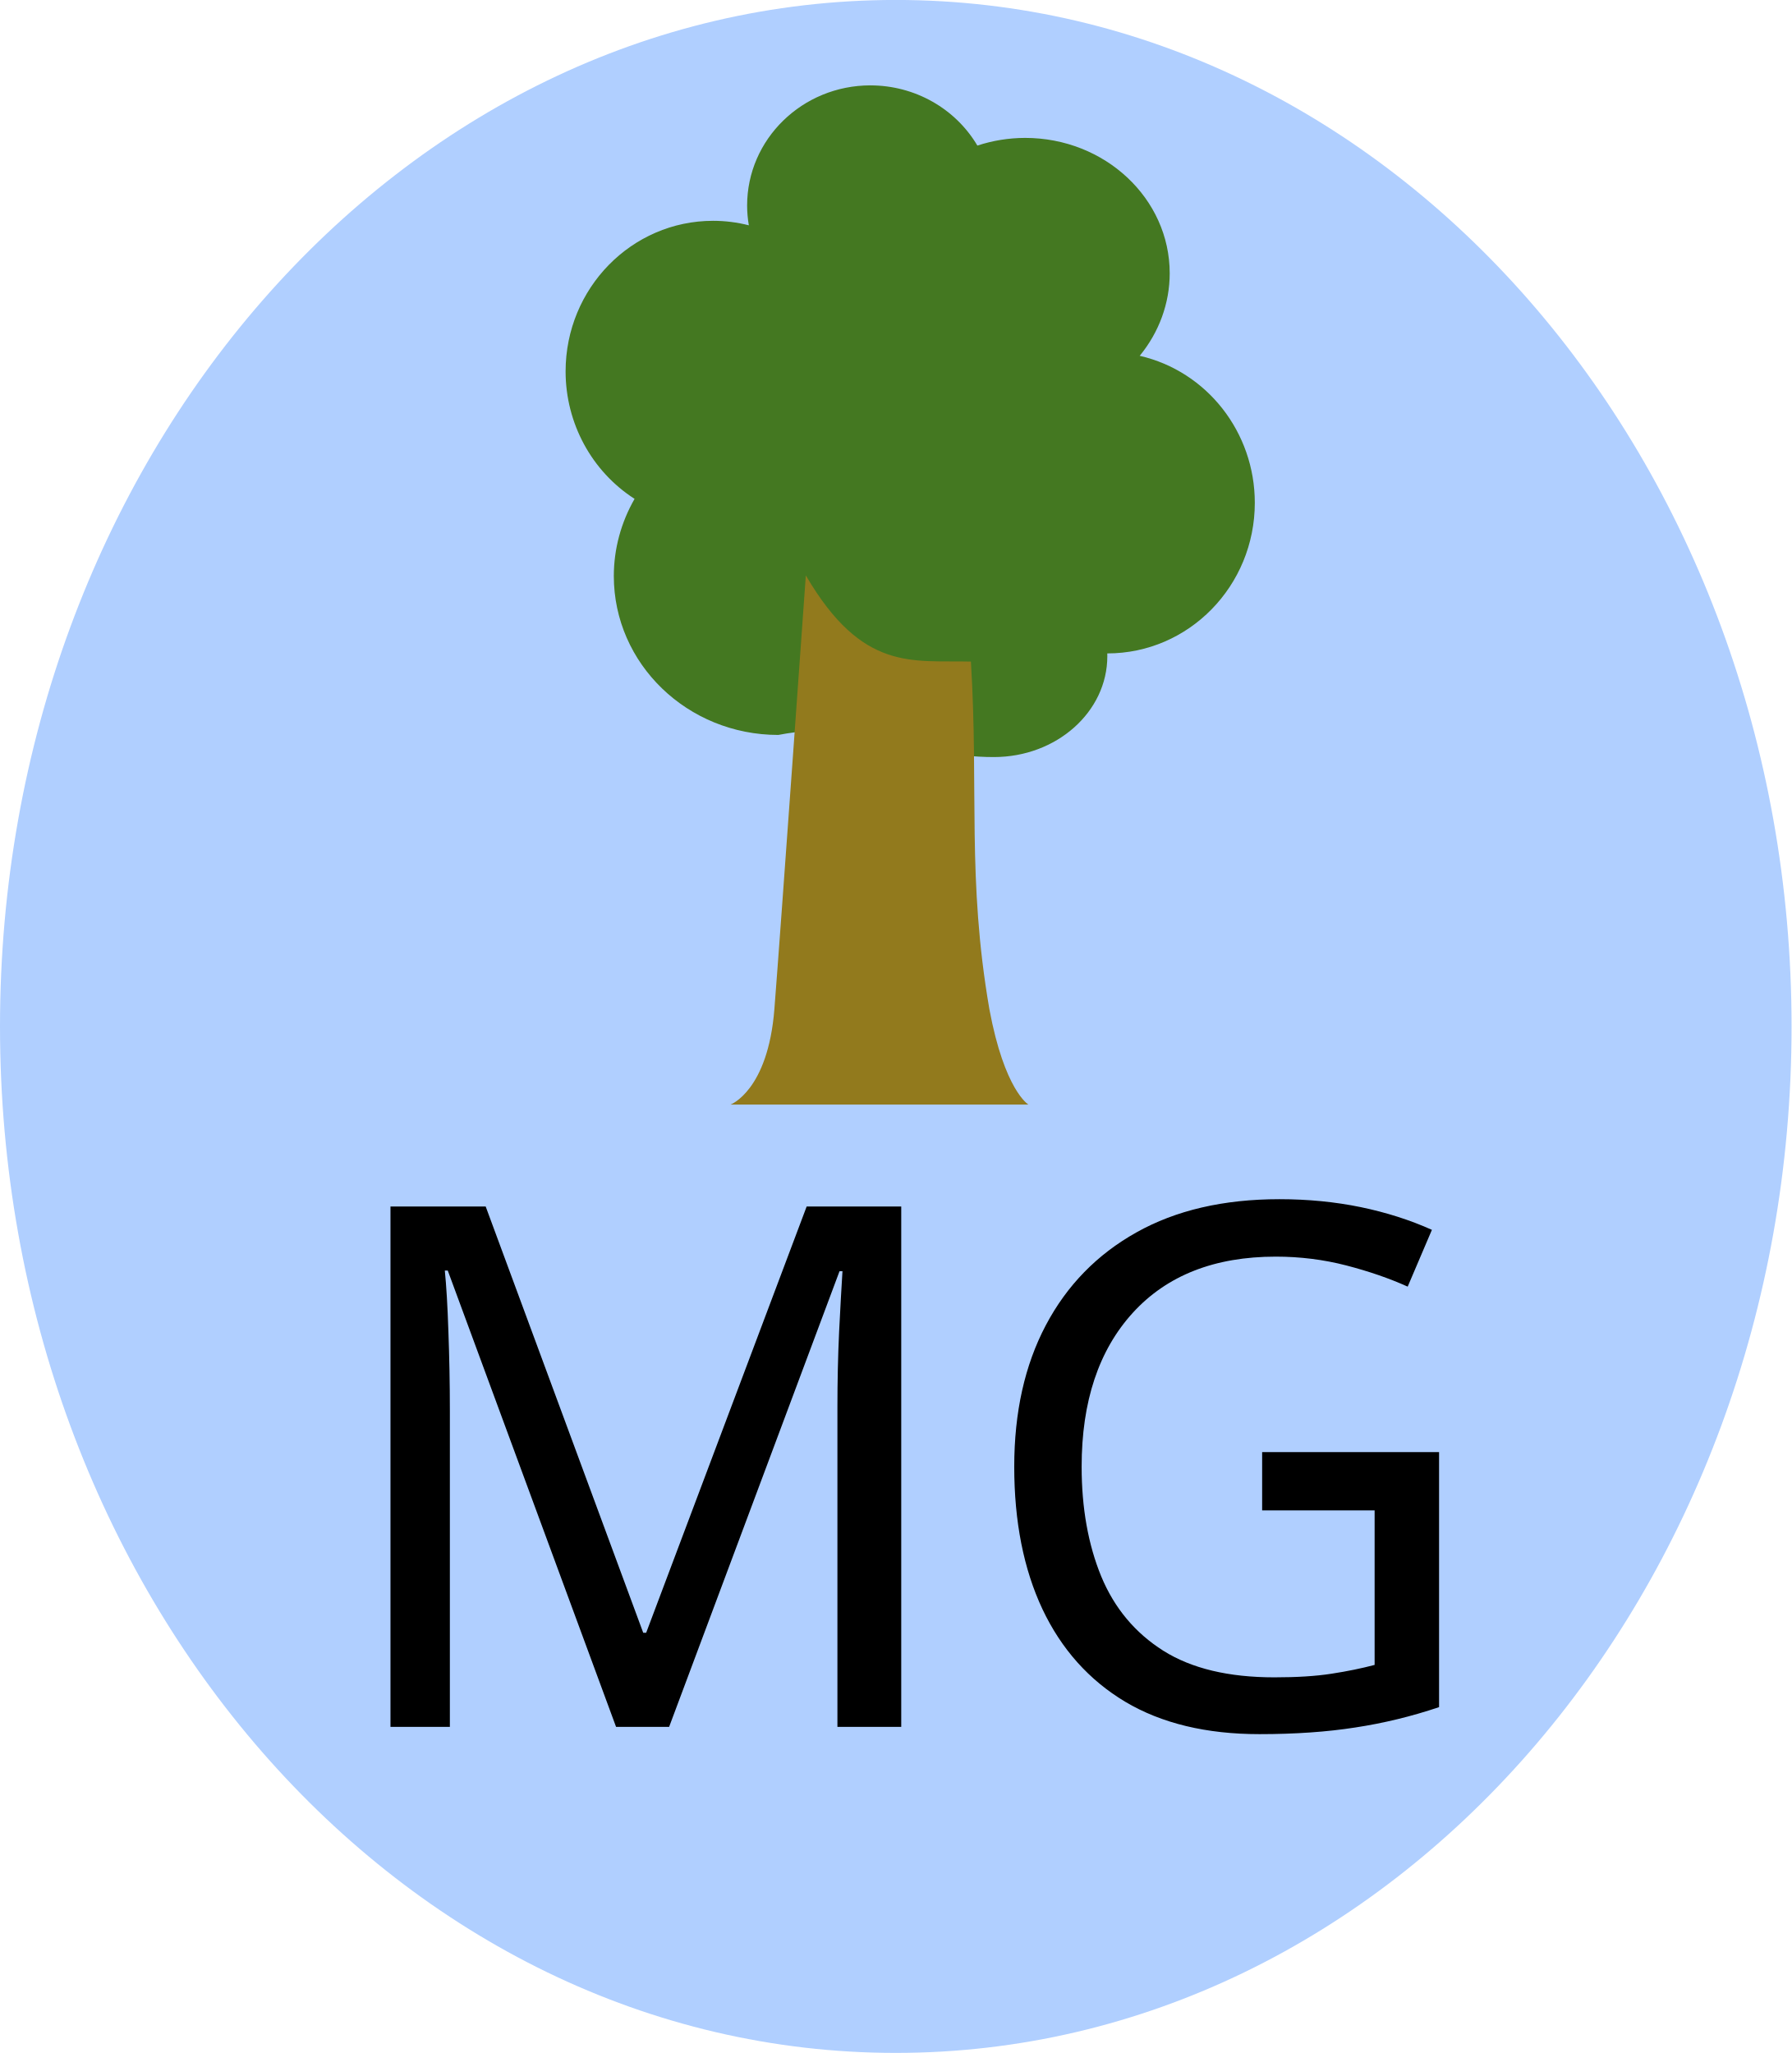
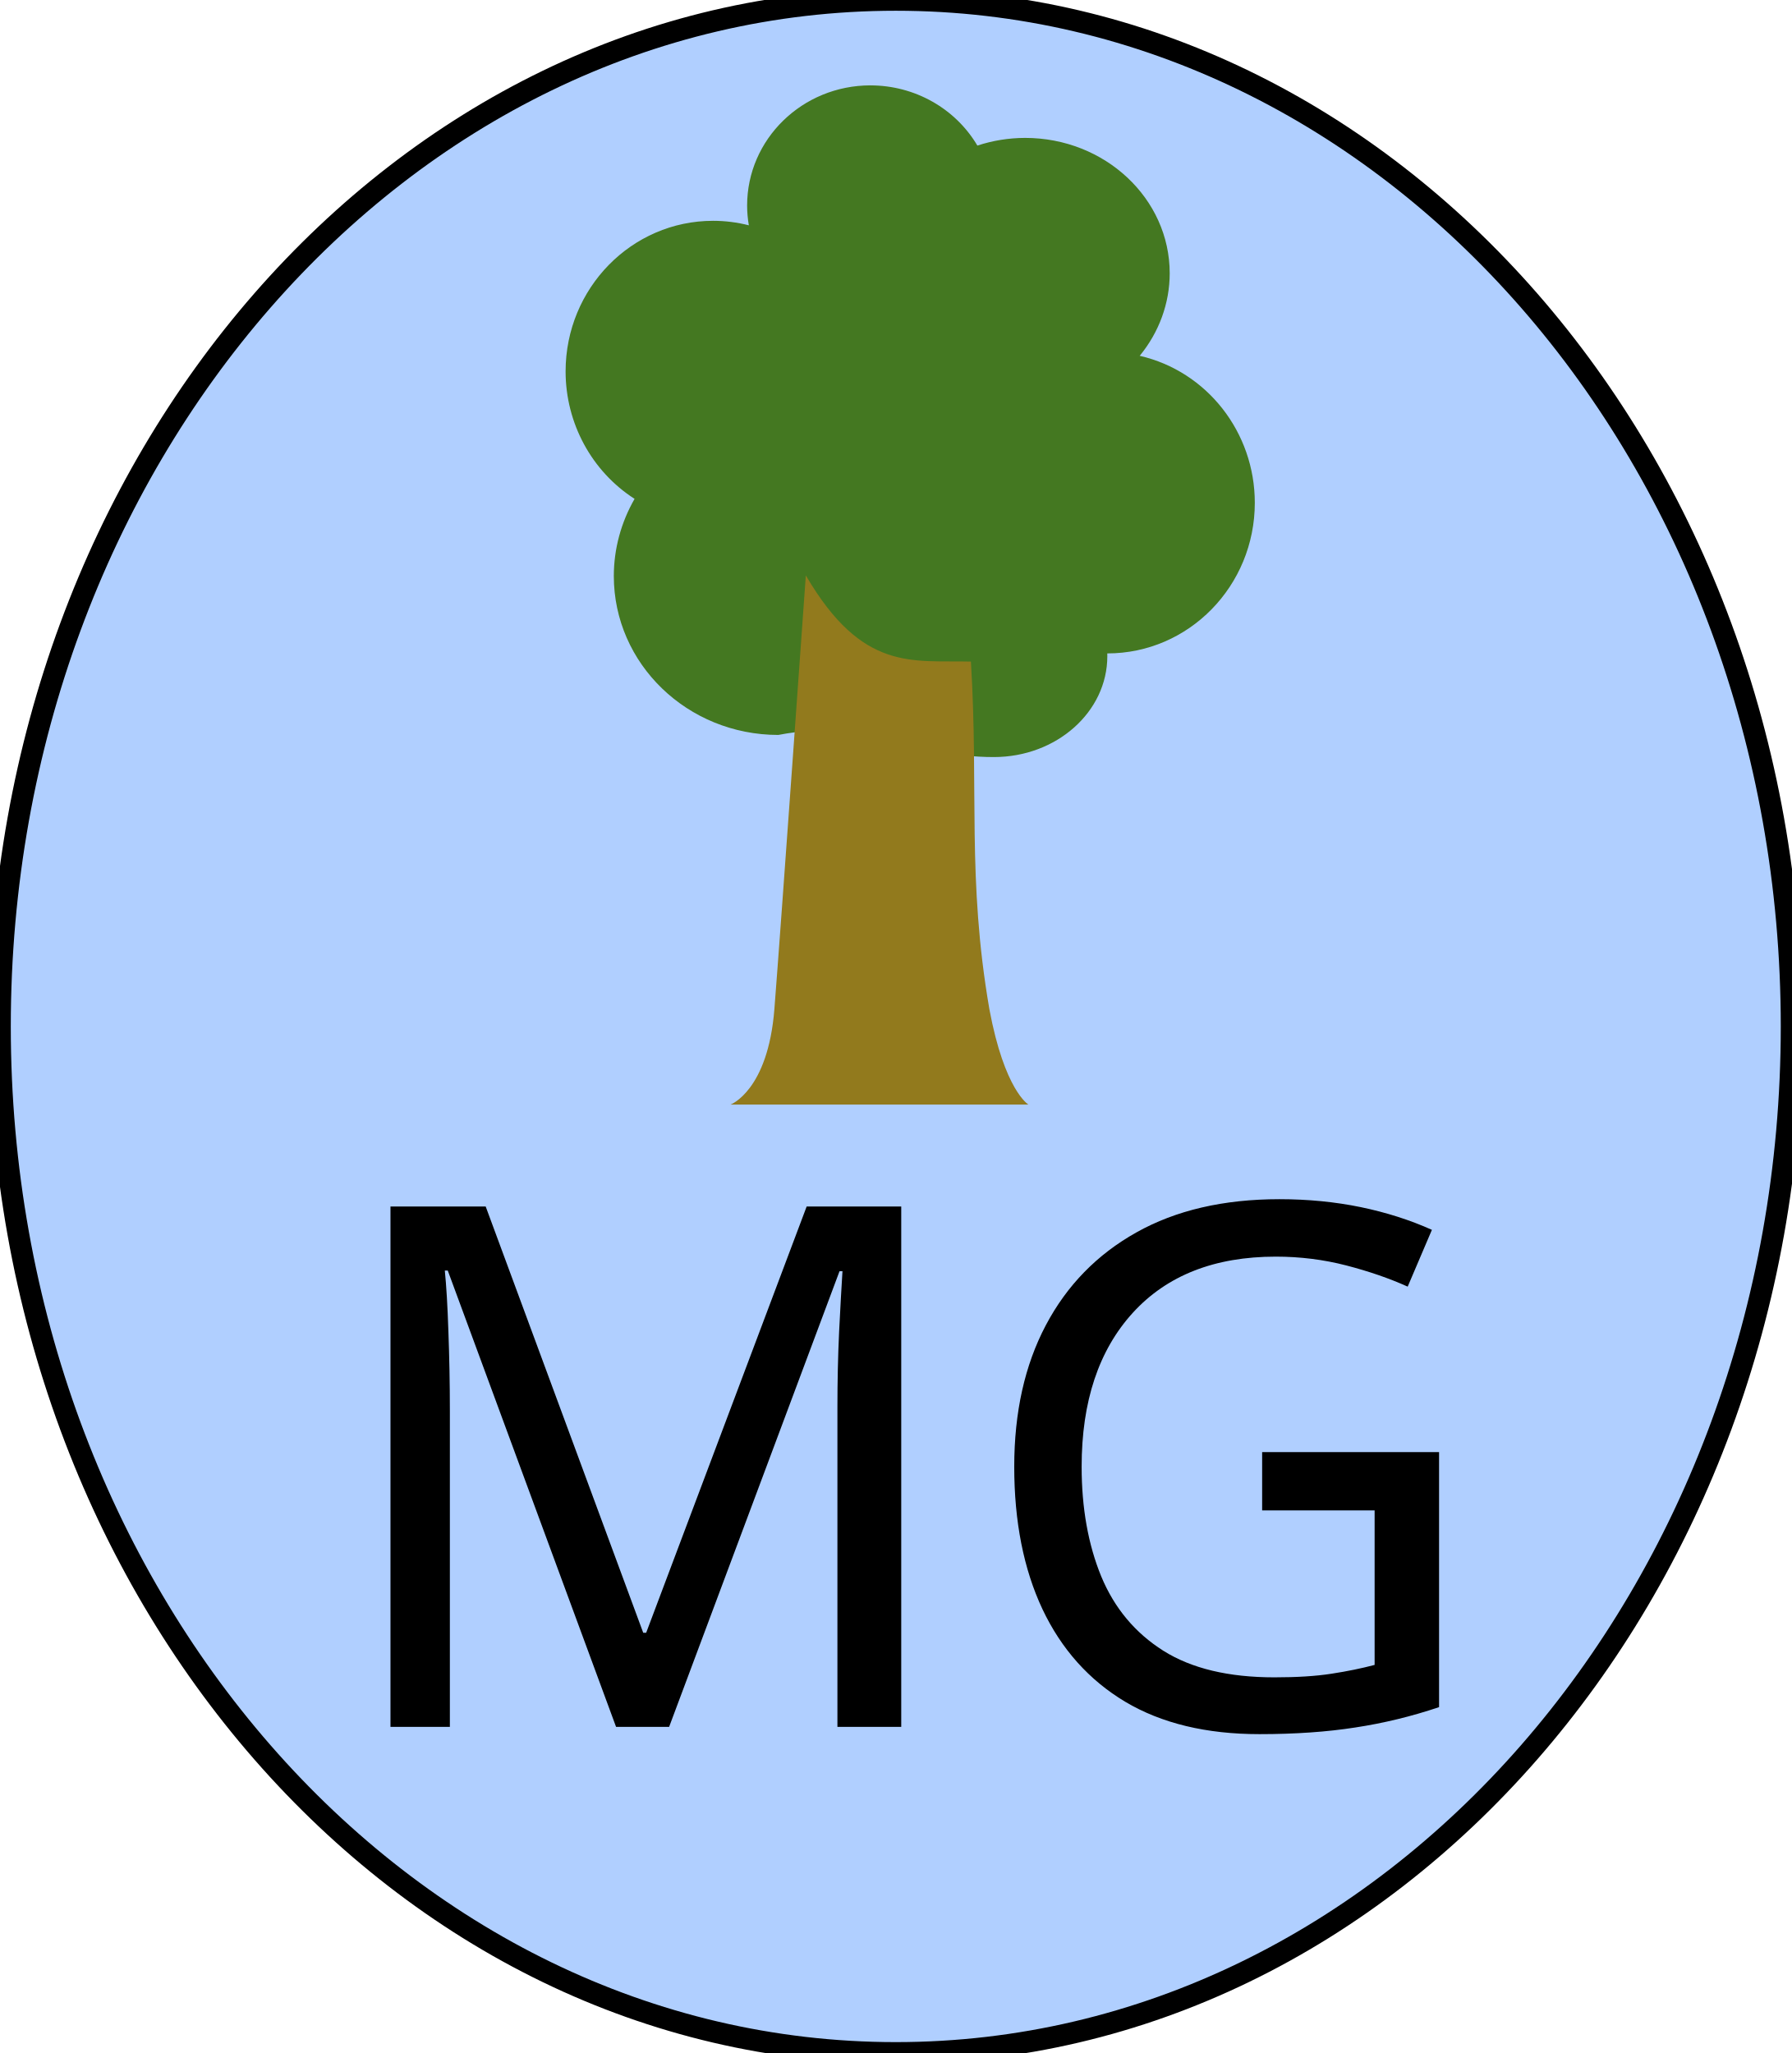
<svg xmlns="http://www.w3.org/2000/svg" width="131.75mm" height="150.99mm" version="1.1" viewBox="0 0 131.75 150.99">
  <g transform="translate(-39.124 -61.41)">
-     <ellipse cx="105" cy="136.9" rx="65.876" ry="75.493" style="fill-rule:evenodd;fill:#b0cfff;stroke-width:.261" />
+     <ellipse cx="105" cy="136.9" rx="65.876" ry="75.493" style="fill-rule:evenodd;fill:#b0cfff;stroke-width:1.587;stroke:#000" />
    <text transform="scale(.99132 1.0088)" x="63.276" y="186.769" style="fill:#000000;font-family:sans-serif;font-size:53.138px;line-height:0.95;stroke-width:1.329" xml:space="preserve">
      <tspan x="63.276" y="186.769" style="fill:#000000;font-family:'Leelawadee UI';stroke-width:1.329">MG</tspan>
    </text>
    <path d="m103.14 67.688c-5.011 4.4e-5 -9.073 3.959-9.073 8.844 0.001 0.486 0.044 0.97 0.127 1.449-0.86-0.22-1.743-0.331-2.63-0.331-5.99-6.5e-5 -10.846 4.96-10.846 11.08 0.003 3.806 1.919 7.344 5.073 9.37-0.999 1.735-1.525 3.688-1.527 5.673-3e-6 6.456 5.416 11.689 12.098 11.689 6.857-1.311 9.691 1.636 15.852 1.627 4.608-2e-5 8.343-3.322 8.343-7.42 4e-5 -0.068-9.6e-4 -0.136-3e-3 -0.203h3e-3c5.99 8e-5 10.846-4.96 10.846-11.08-3.8e-4 -5.181-3.516-9.67-8.464-10.808 1.429-1.739 2.204-3.871 2.206-6.065 1e-4 -5.502-4.762-9.961-10.637-9.961-1.195 0.003-2.38 0.193-3.507 0.565-1.62-2.739-4.617-4.427-7.86-4.427z" style="fill:#447821;stroke-width:.179" />
-     <path d="m98.385 103.73c4.172 7.137 7.857 6.225 12.14 6.337 0.582 9.444-0.297 15.963 1.358 25.563 1.115 5.984 2.869 7.015 2.869 7.015h-21.901s2.748-1.016 3.221-7.015c0.473-5.998 2.313-31.9 2.313-31.9z" style="fill:#927a1d;stroke-width:.136" />
+     <path d="m98.385 103.73c4.172 7.137 7.857 6.225 12.14 6.337 0.582 9.444-0.297 15.963 1.358 25.563 1.115 5.984 2.869 7.015 2.869 7.015h-21.901s2.748-1.016 3.221-7.015 2.313-31.9 2.313-31.9z" style="fill:#927a1d;stroke-width:.136" />
  </g>
</svg>
